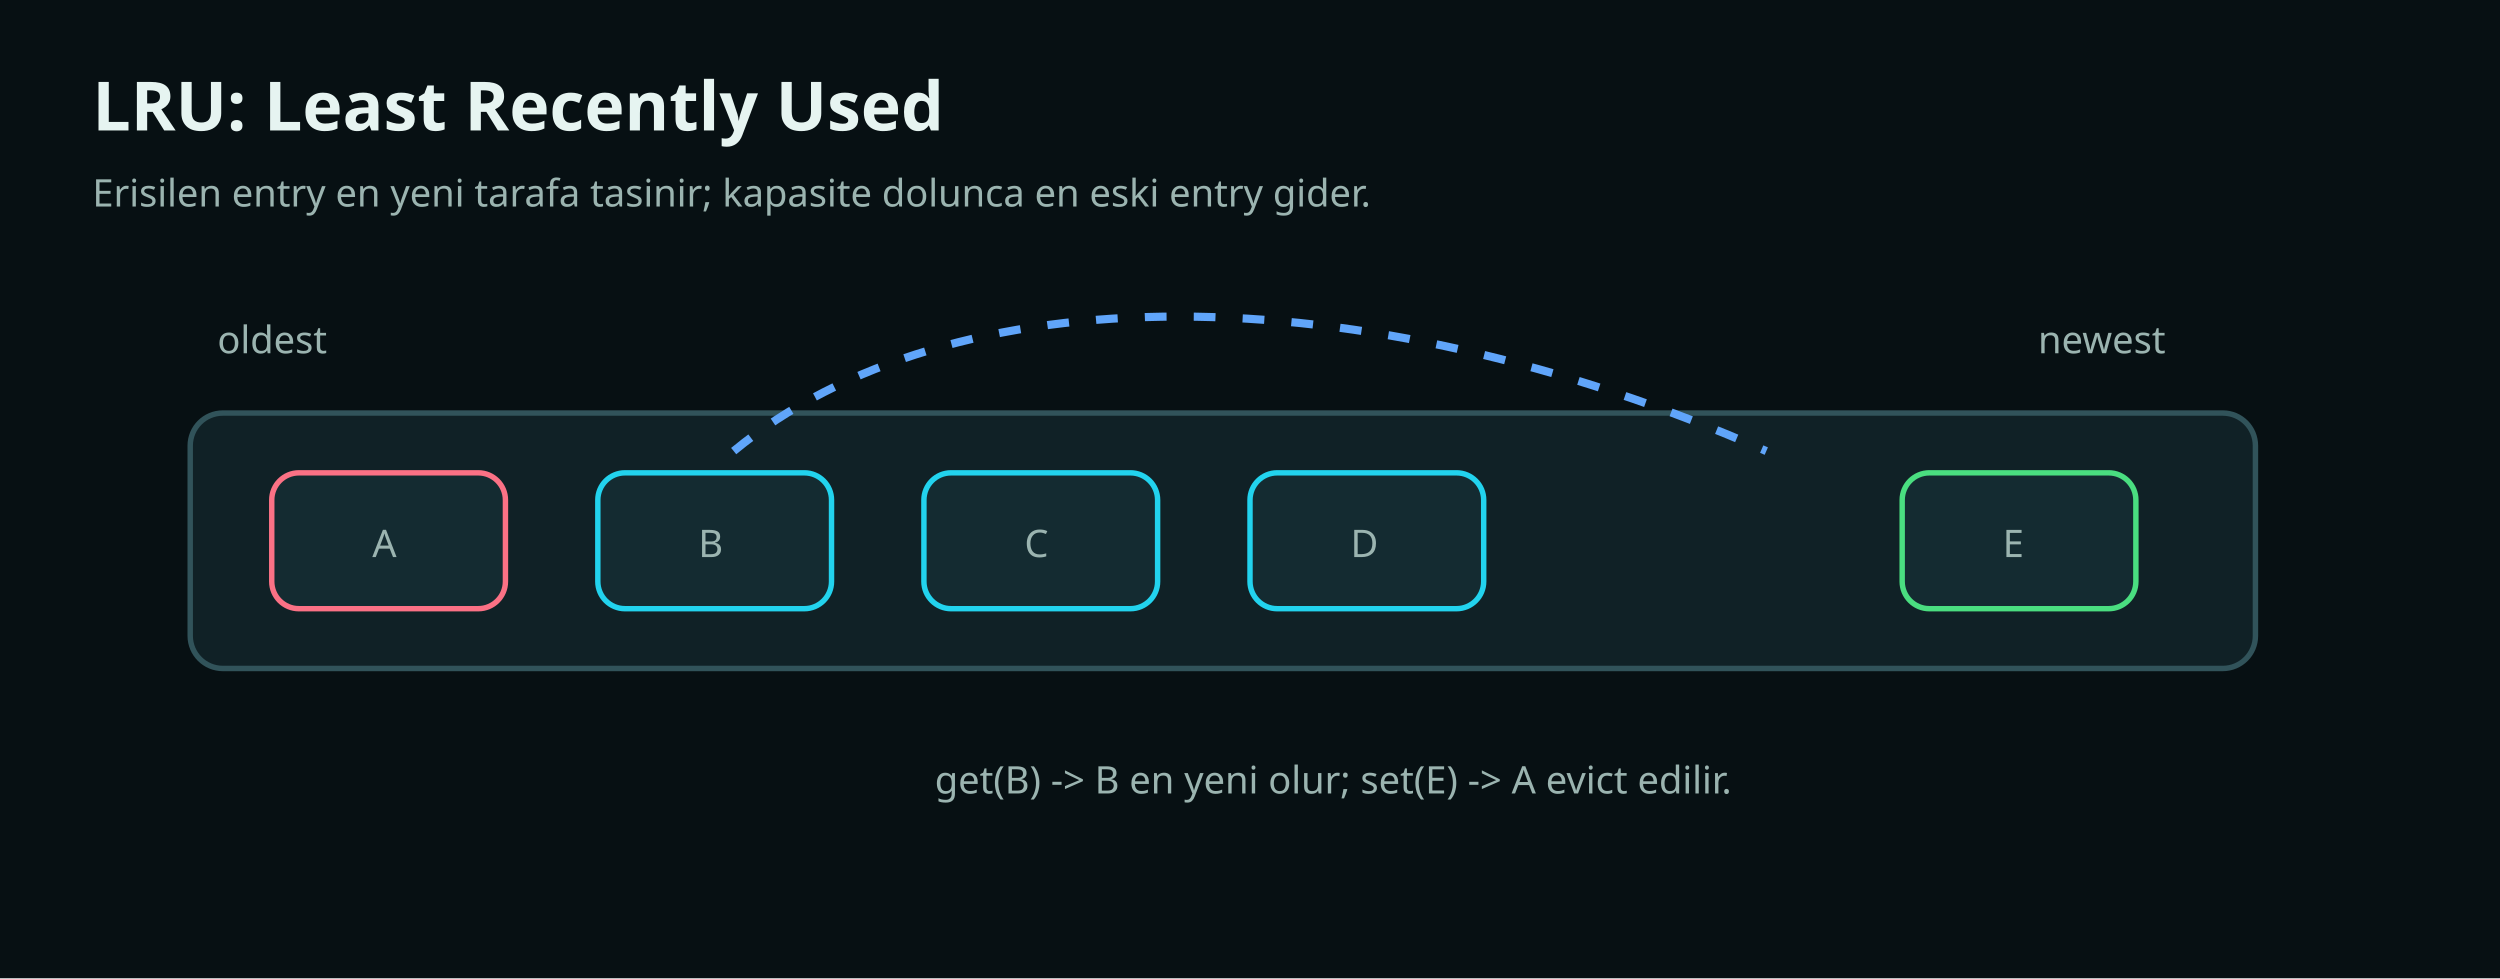
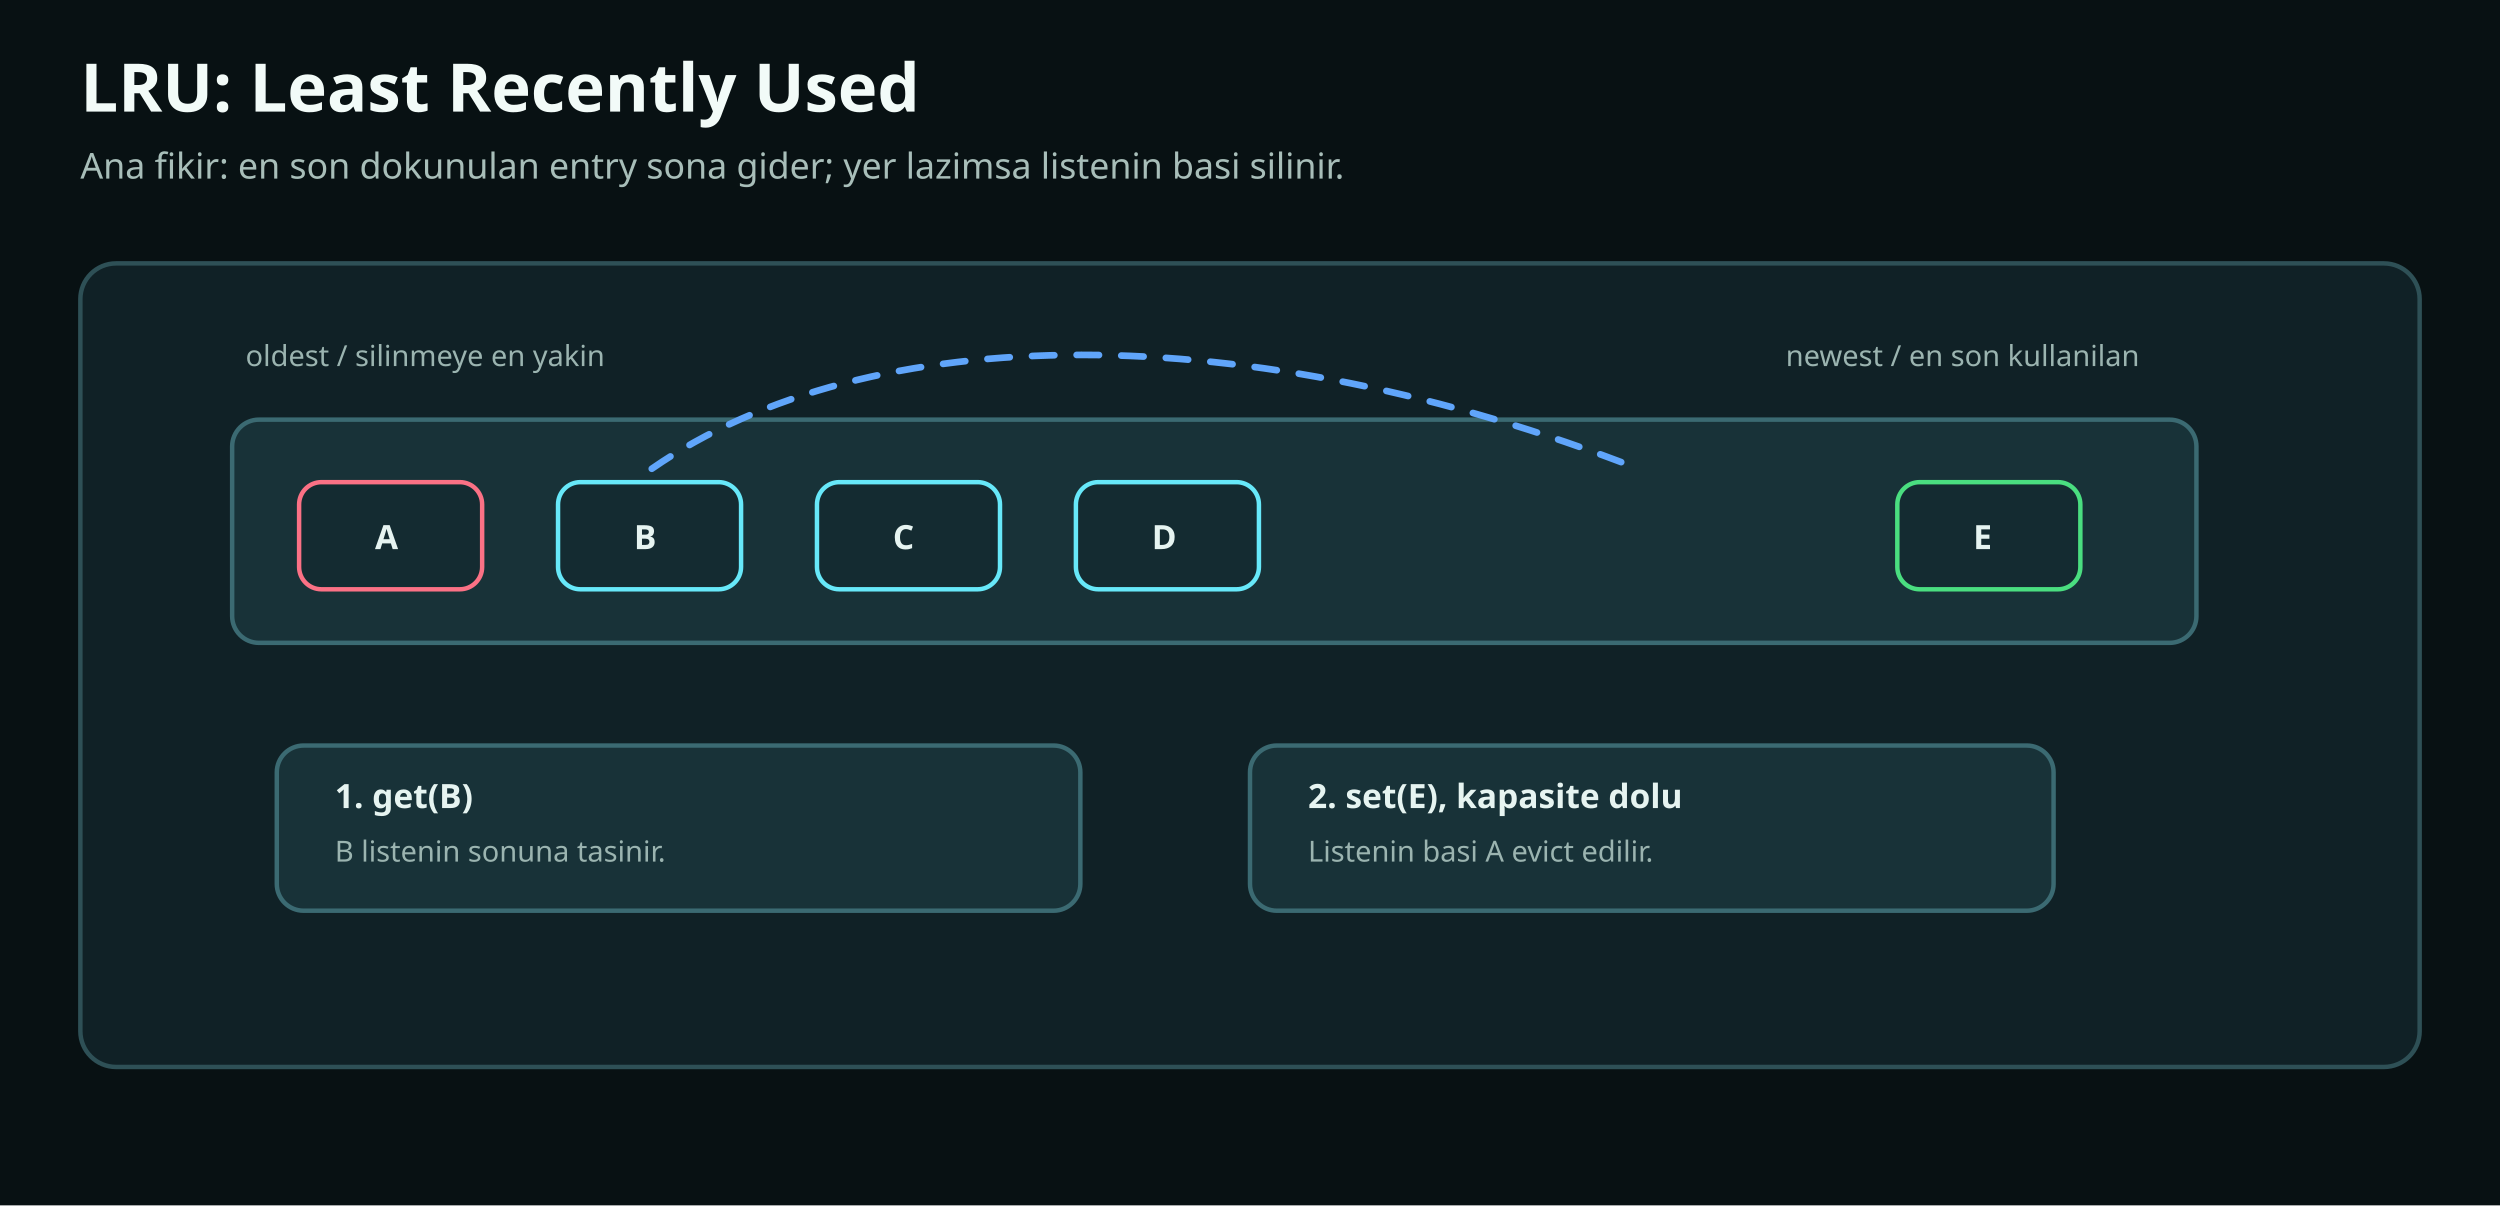
- <svg xmlns="http://www.w3.org/2000/svg" width="920" height="360" viewBox="0 0 920 360" role="img" aria-labelledby="title desc">
+ <svg xmlns="http://www.w3.org/2000/svg" width="1120" height="540" viewBox="0 0 1120 540" role="img" aria-labelledby="title desc">
  <style>
-     .bg{fill:#071013}.t{fill:#e6f4f1;font:700 25px system-ui}.s{fill:#9bb4b0;font:500 14px system-ui}.slot{fill:#102126;stroke:#31535a;stroke-width:2;rx:12}.entry{fill:#142b31;stroke:#22d3ee;stroke-width:2;rx:10}.new{stroke:#4ade80}.evict{stroke:#fb7185}.move{animation:move 5s ease-in-out infinite}.out{animation:out 5s ease-in-out infinite}.in{animation:in 5s ease-in-out infinite}.arrow{fill:none;stroke:#60a5fa;stroke-width:3;stroke-dasharray:8 10;animation:dash 1s linear infinite}@keyframes dash{to{stroke-dashoffset:-18}}@keyframes move{0%,30%{transform:translateX(0)}55%,85%{transform:translateX(350px)}100%{transform:translateX(0)}}@keyframes out{0%,55%{opacity:1;transform:translateX(0)}75%,100%{opacity:.15;transform:translateX(-50px)}}@keyframes in{0%,55%{opacity:.15;transform:translateX(40px)}75%,100%{opacity:1;transform:translateX(0)}}
+     .bg{fill:#081113}.title{fill:#f2fbf8;font:700 30px system-ui}.sub{fill:#a8beb9;font:500 16px system-ui}.card{fill:#102126;stroke:#2e5056;stroke-width:2;rx:16}.slot{fill:#183238;stroke:#3b6a72;stroke-width:2;rx:12}.entry{fill:#142b31;stroke:#67e8f9;stroke-width:2;rx:10}.new{stroke:#4ade80}.bad{stroke:#fb7185}.txt{fill:#e6f4f1;font:600 15px system-ui}.muted{fill:#9bb4b0;font:500 13px system-ui}.arrow{fill:none;stroke:#60a5fa;stroke-width:3;stroke-linecap:round;stroke-dasharray:10 10;animation:dash 1.1s linear infinite}.move{animation:move 7s ease-in-out infinite}.evict{animation:evict 7s ease-in-out infinite}.insert{animation:insert 7s ease-in-out infinite}@keyframes dash{to{stroke-dashoffset:-20}}@keyframes move{0%,30%{transform:translateX(0)}50%,76%{transform:translateX(360px)}100%{transform:translateX(0)}}@keyframes evict{0%,52%{opacity:1;transform:translateX(0)}72%,100%{opacity:.15;transform:translateX(-60px)}}@keyframes insert{0%,58%{opacity:.1;transform:translateX(60px)}76%,100%{opacity:1;transform:translateX(0)}}
  </style>
-   <rect class="bg" width="920" height="360" />
-   <text class="t" x="34" y="48">LRU: Least Recently Used</text>
-   <text class="s" x="34" y="76">Erisilen entry en yeni tarafa tasinir; kapasite dolunca en eski entry gider.</text>
-   <text class="s" x="80" y="130">oldest</text>
-   <text class="s" x="750" y="130">newest</text>
-   <rect class="slot" x="70" y="152" width="760" height="94" />
-   <rect class="entry evict out" x="100" y="174" width="86" height="50" />
-   <text class="s out" x="137" y="205">A</text>
-   <rect class="entry move" x="220" y="174" width="86" height="50" />
-   <text class="s move" x="257" y="205">B</text>
-   <rect class="entry" x="340" y="174" width="86" height="50" />
-   <text class="s" x="377" y="205">C</text>
-   <rect class="entry" x="460" y="174" width="86" height="50" />
-   <text class="s" x="497" y="205">D</text>
-   <rect class="entry new in" x="700" y="174" width="86" height="50" />
-   <text class="s in" x="737" y="205">E</text>
-   <path class="arrow" d="M270 166 C350 100 500 100 650 166" />
-   <text class="s" x="344" y="292">get(B) -&gt; B en yeni olur; set(E) -&gt; A evict edilir.</text>
+   <rect class="bg" width="1120" height="540" />
+   <text class="title" x="36" y="50">LRU: Least Recently Used</text>
+   <text class="sub" x="36" y="80">Ana fikir: en son dokunulan entry sona gider; yer lazimsa listenin basi silinir.</text>
+   <rect class="card" x="36" y="118" width="1048" height="360" />
+   <text class="muted" x="110" y="164">oldest / silinmeye en yakin</text>
+   <text class="muted" x="800" y="164">newest / en son kullanilan</text>
+   <rect class="slot" x="104" y="188" width="880" height="100" />
+   <rect class="entry bad evict" x="134" y="216" width="82" height="48" />
+   <text class="txt evict" x="168" y="246">A</text>
+   <rect class="entry move" x="250" y="216" width="82" height="48" />
+   <text class="txt move" x="284" y="246">B</text>
+   <rect class="entry" x="366" y="216" width="82" height="48" />
+   <text class="txt" x="400" y="246">C</text>
+   <rect class="entry" x="482" y="216" width="82" height="48" />
+   <text class="txt" x="516" y="246">D</text>
+   <rect class="entry new insert" x="850" y="216" width="82" height="48" />
+   <text class="txt insert" x="884" y="246">E</text>
+   <path class="arrow" d="M292 210 C390 142 560 142 734 210" />
+   <rect class="slot" x="124" y="334" width="360" height="74" />
+   <text class="txt" x="150" y="362">1. get(B)</text>
+   <text class="muted" x="150" y="386">B listenin sonuna tasinir.</text>
+   <rect class="slot" x="560" y="334" width="360" height="74" />
+   <text class="txt" x="586" y="362">2. set(E), kapasite dolu</text>
+   <text class="muted" x="586" y="386">Listenin basi A evict edilir.</text>
</svg>
